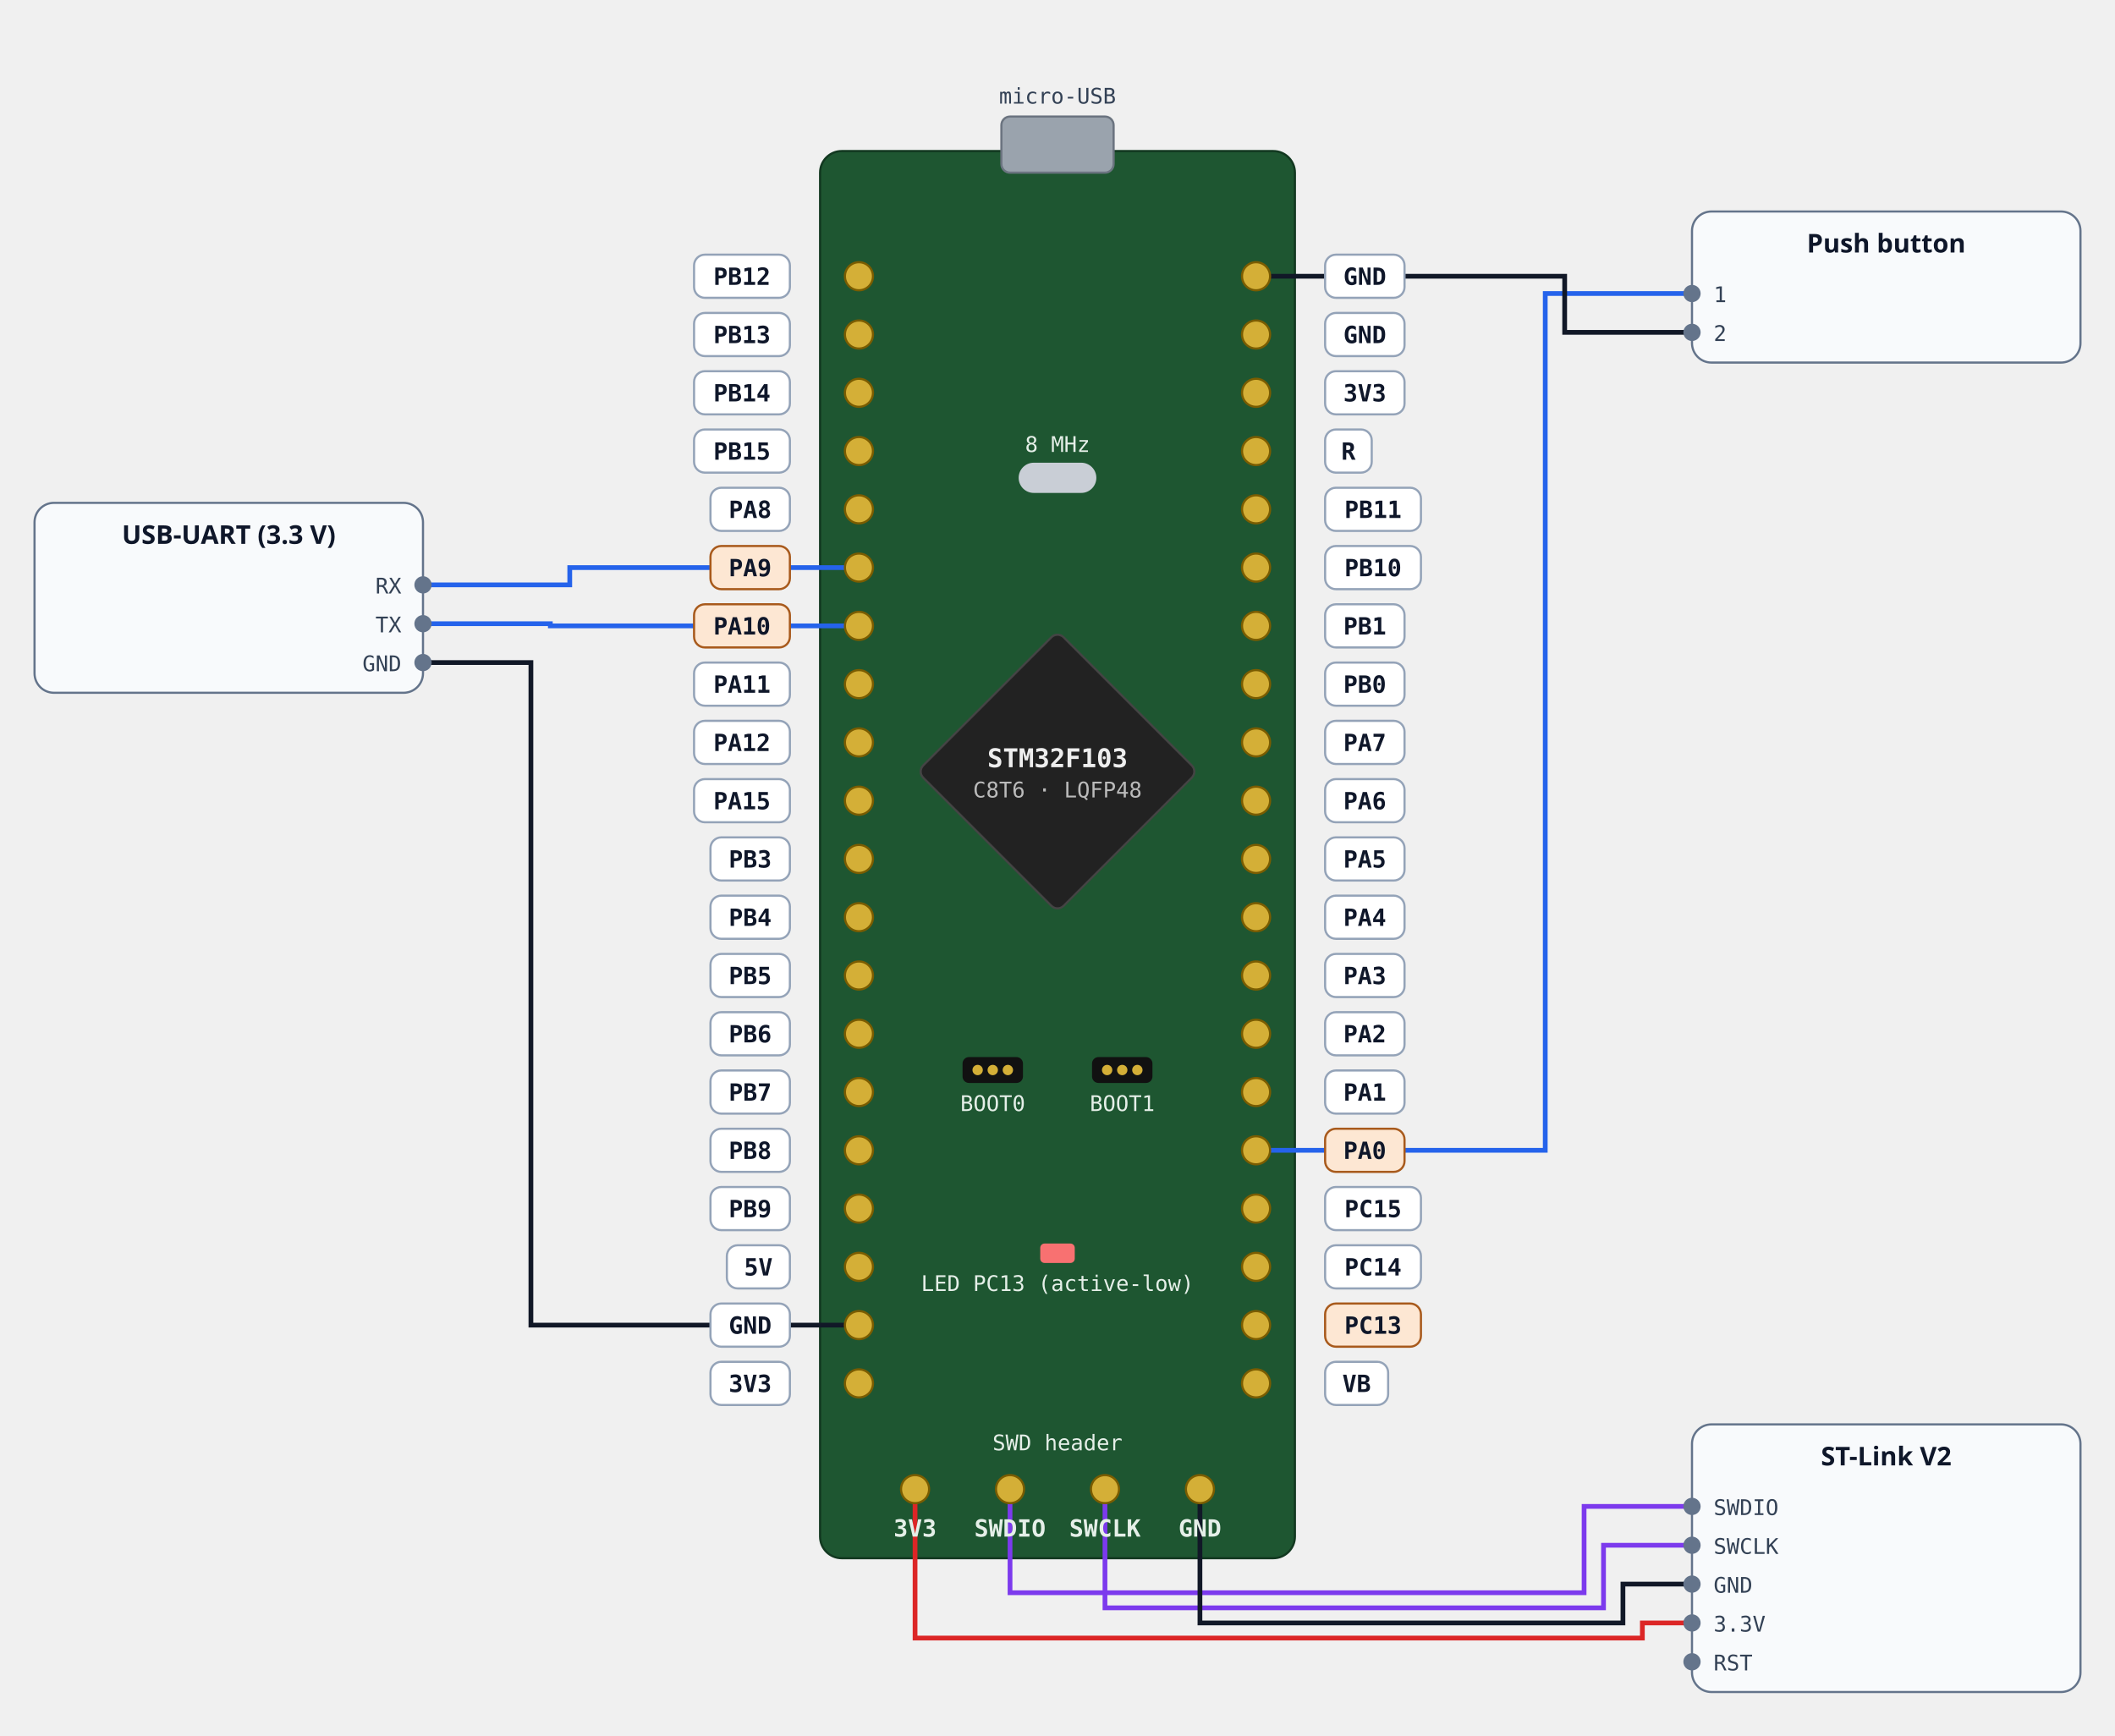
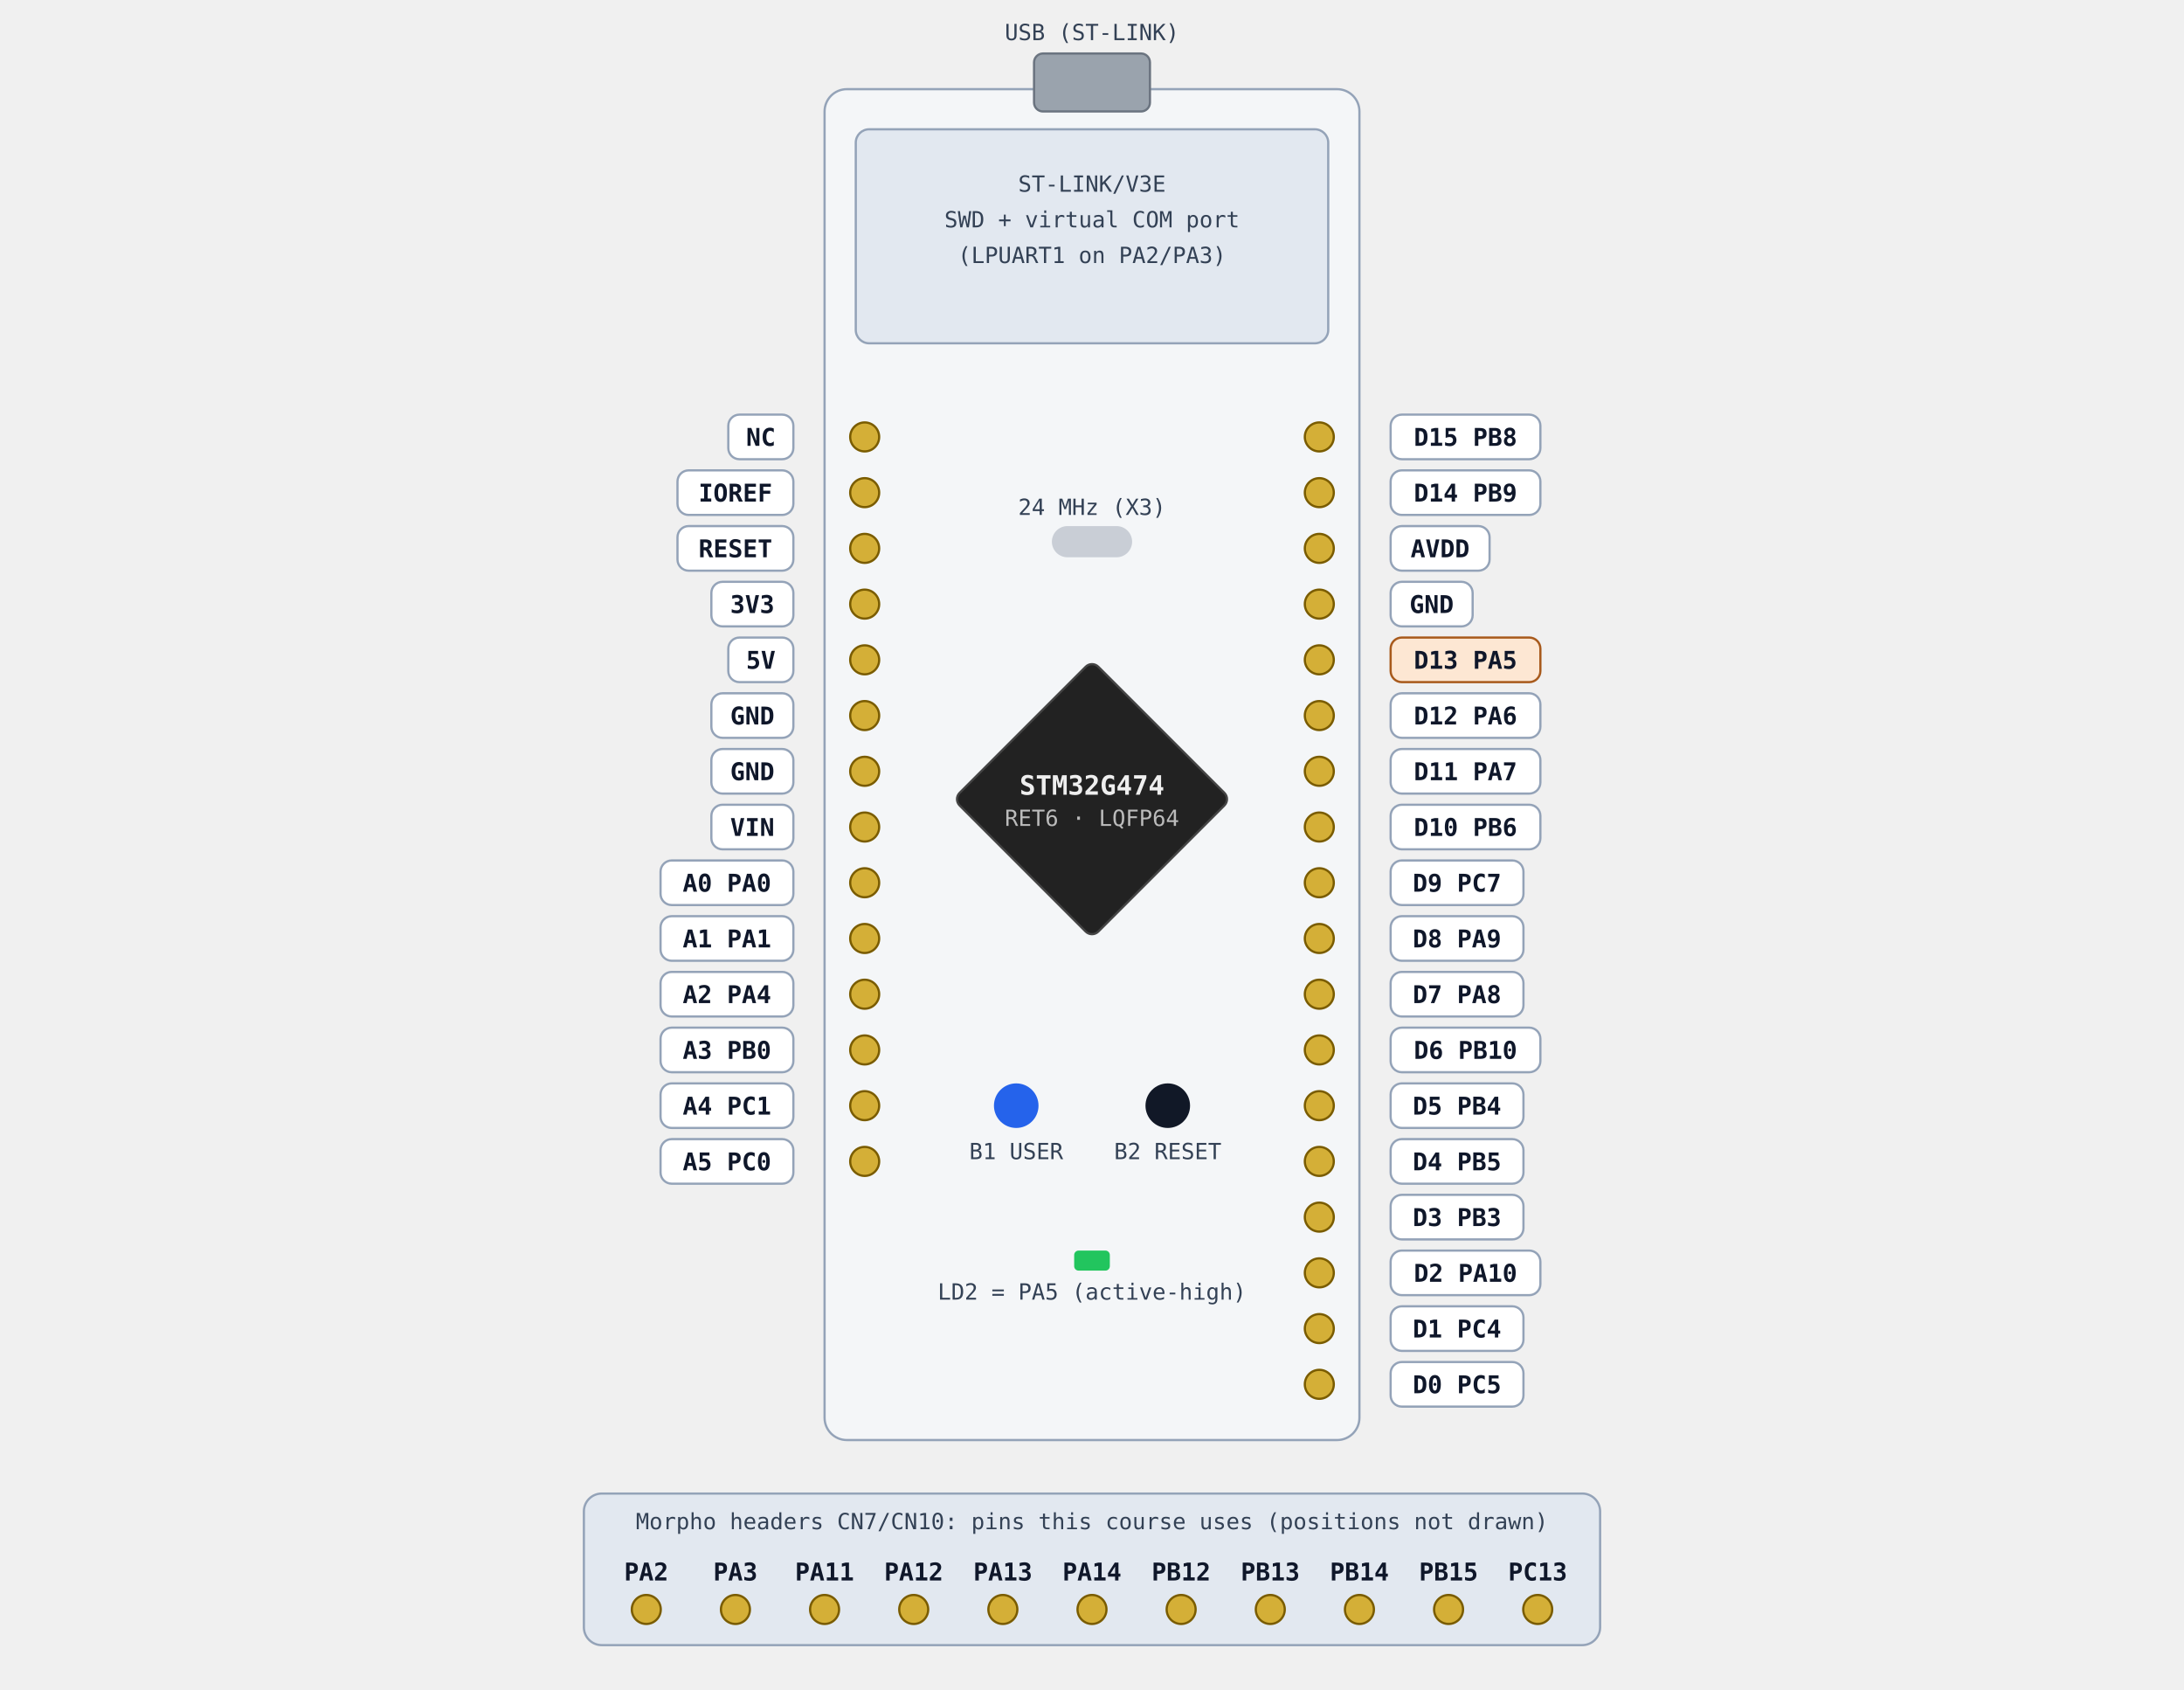
- <svg xmlns="http://www.w3.org/2000/svg" class="po-svg" viewBox="0 0 980 804" role="img" aria-label="Example 10: optional button on PA0 (EXTI0 → semaphore)">
-   <style>text{font-family:Inter,Segoe UI,Arial,sans-serif}.po-board{fill:#1e5631;stroke:#123820}.po-usb{fill:#9aa3ad;stroke:#6b7480}
+ <svg xmlns="http://www.w3.org/2000/svg" class="po-svg" viewBox="0 0 980 758" role="img" aria-label="Example 10: B1 (PC13) → EXTI → semaphore">
+   <style>text{font-family:Inter,Segoe UI,Arial,sans-serif}.po-board{fill:#f4f6f8;stroke:#94a3b8}.po-usb{fill:#9aa3ad;stroke:#6b7480}
+ .po-stlink,.po-morpho{fill:#e2e8f0;stroke:#94a3b8}.po-btn.b1{fill:#2563eb}.po-btn.b2{fill:#111827}
.po-chip{fill:#222;stroke:#444}.po-chip-lbl{fill:#eee;font:700 12px monospace}.po-chip-sub{fill:#bbb;font:10px monospace}
- .po-xtal{fill:#c9ced6}.po-jumper rect{fill:#111}.po-jumper circle{fill:#d4af37}.po-led rect{fill:#f87171}
- .po-part-lbl{fill:#e5efe8;font:10px monospace}.po-usb-lbl{fill:#334155;font:10px monospace}.po-name.po-swd{fill:#e5efe8}.po-dot{fill:#d4af37;stroke:#7a5c00}.po-tag{fill:#fff;stroke:#94a3b8}
+ .po-xtal{fill:#c9ced6}.po-led rect{fill:#22c55e}
+ .po-part-lbl{fill:#334155;font:10px monospace}.po-usb-lbl{fill:#334155;font:10px monospace}.po-name.po-swd{fill:#0f172a}.po-dot{fill:#d4af37;stroke:#7a5c00}.po-tag{fill:#fff;stroke:#94a3b8}
.po-name{fill:#0f172a;font:700 11px monospace}.po-fn{fill:#475569;font:10px monospace}.po-pin.hl .po-tag{fill:#fde7d3;stroke:#a85a1c}
.po-ext rect{fill:#f8fafc;stroke:#64748b}.po-ext-title{fill:#0f172a;font:700 12px sans-serif}.po-ext-pin{fill:#64748b}
.po-ext-lbl{fill:#334155;font:10px monospace}.po-wire{fill:none;stroke-width:2.2;stroke:#2563eb}.po-wire.k-power{stroke:#dc2626}
.po-wire.k-ground{stroke:#111827}.po-wire.k-swd{stroke:#7c3aed}</style>
-   <rect class="po-board" x="380" y="70" width="220" height="652" rx="10" />
-   <rect class="po-usb" x="464" y="54" width="52" height="26" rx="4" />
-   <text class="po-usb-lbl" x="490" y="48" text-anchor="middle">micro-USB</text>
-   <g transform="rotate(45 490 357.5)">
-     <rect class="po-chip" x="444" y="311.5" width="92" height="92" rx="4" />
-   </g>
-   <text class="po-chip-lbl" x="490" y="355.5" text-anchor="middle">STM32F103</text>
-   <text class="po-chip-sub" x="490" y="369.5" text-anchor="middle">C8T6 · LQFP48</text>
-   <rect class="po-xtal" x="472" y="214.4" width="36" height="14" rx="7" />
-   <text class="po-part-lbl" x="490" y="209.4" text-anchor="middle">8 MHz</text>
-   <g class="po-jumper">
-     <rect x="446" y="489.8" width="28" height="12" rx="3" />
-     <circle cx="453" cy="495.8" r="2.4" />
-     <circle cx="460" cy="495.8" r="2.4" />
-     <circle cx="467" cy="495.8" r="2.4" />
-   </g>
-   <text class="po-part-lbl" x="460" y="514.8" text-anchor="middle">BOOT0</text>
-   <g class="po-jumper">
-     <rect x="506" y="489.8" width="28" height="12" rx="3" />
-     <circle cx="513" cy="495.8" r="2.4" />
-     <circle cx="520" cy="495.8" r="2.4" />
-     <circle cx="527" cy="495.8" r="2.4" />
-   </g>
-   <text class="po-part-lbl" x="520" y="514.8" text-anchor="middle">BOOT1</text>
+   <rect class="po-board" x="370" y="40" width="240" height="606" rx="10" />
+   <rect class="po-usb" x="464" y="24" width="52" height="26" rx="4" />
+   <text class="po-usb-lbl" x="490" y="18" text-anchor="middle">USB (ST-LINK)</text>
+   <rect class="po-stlink" x="384" y="58" width="212" height="96" rx="6" />
+   <text class="po-part-lbl" x="490" y="86" text-anchor="middle">ST-LINK/V3E</text>
+   <text class="po-part-lbl" x="490" y="102" text-anchor="middle">SWD + virtual COM port</text>
+   <text class="po-part-lbl" x="490" y="118" text-anchor="middle">(LPUART1 on PA2/PA3)</text>
+   <g transform="rotate(45 490 358.5)">
+     <rect class="po-chip" x="446" y="314.5" width="88" height="88" rx="4" />
+   </g>
+   <text class="po-chip-lbl" x="490" y="356.5" text-anchor="middle">STM32G474</text>
+   <text class="po-chip-sub" x="490" y="370.5" text-anchor="middle">RET6 · LQFP64</text>
+   <rect class="po-xtal" x="472" y="236" width="36" height="14" rx="7" />
+   <text class="po-part-lbl" x="490" y="231" text-anchor="middle">24 MHz (X3)</text>
+   <circle class="po-btn b1" cx="456" cy="496" r="10" />
+   <text class="po-part-lbl" x="456" y="520" text-anchor="middle">B1 USER</text>
+   <circle class="po-btn b2" cx="524" cy="496" r="10" />
+   <text class="po-part-lbl" x="524" y="520" text-anchor="middle">B2 RESET</text>
  <g class="po-led">
-     <rect x="482" y="576.2" width="16" height="9" rx="2" />
-   </g>
-   <text class="po-part-lbl" x="490" y="598.2" text-anchor="middle">LED PC13 (active-low)</text>
-   <text class="po-part-lbl" x="490" y="672" text-anchor="middle">SWD header</text>
-   <path class="po-wire k-signal" d="M398,263 H264 V271 H196" />
-   <path class="po-wire k-signal" d="M398,290 H255 V289 H196" />
-   <path class="po-wire k-ground" d="M398,614 H246 V307 H196" />
-   <path class="po-wire k-signal" d="M582,533 H716 V136 H784" />
-   <path class="po-wire k-ground" d="M582,128 H725 V154 H784" />
-   <path class="po-wire k-swd" d="M468,690 V738 H734 V698 H784" />
-   <path class="po-wire k-swd" d="M512,690 V745 H743 V716 H784" />
-   <path class="po-wire k-ground" d="M556,690 V752 H752 V734 H784" />
-   <path class="po-wire k-power" d="M424,690 V759 H761 V752 H784" />
-   <g class="po-pin c-ft" data-pin="PB12" tabindex="0" role="button" aria-label="PB12" data-tip="PB12 — SPI2_NSS, I2C2_SMBA, USART3_CK, TIM1_BKIN">
-     <circle class="po-dot" cx="398" cy="128" r="6.5" />
-     <rect class="po-tag" x="321.6" y="118" width="44.4" height="20" rx="5" />
-     <text class="po-name" x="343.8" y="132" text-anchor="middle">PB12</text>
-   </g>
-   <g class="po-pin c-ft" data-pin="PB13" tabindex="0" role="button" aria-label="PB13" data-tip="PB13 — SPI2_SCK, USART3_CTS, TIM1_CH1N">
-     <circle class="po-dot" cx="398" cy="155" r="6.5" />
-     <rect class="po-tag" x="321.6" y="145" width="44.4" height="20" rx="5" />
-     <text class="po-name" x="343.8" y="159" text-anchor="middle">PB13</text>
-   </g>
-   <g class="po-pin c-ft" data-pin="PB14" tabindex="0" role="button" aria-label="PB14" data-tip="PB14 — SPI2_MISO, USART3_RTS, TIM1_CH2N">
-     <circle class="po-dot" cx="398" cy="182" r="6.5" />
-     <rect class="po-tag" x="321.6" y="172" width="44.4" height="20" rx="5" />
-     <text class="po-name" x="343.8" y="186" text-anchor="middle">PB14</text>
-   </g>
-   <g class="po-pin c-ft" data-pin="PB15" tabindex="0" role="button" aria-label="PB15" data-tip="PB15 — SPI2_MOSI, TIM1_CH3N">
-     <circle class="po-dot" cx="398" cy="209" r="6.5" />
-     <rect class="po-tag" x="321.6" y="199" width="44.4" height="20" rx="5" />
-     <text class="po-name" x="343.8" y="213" text-anchor="middle">PB15</text>
-   </g>
-   <g class="po-pin c-ft" data-pin="PA8" tabindex="0" role="button" aria-label="PA8" data-tip="PA8 — USART1_CK, TIM1_CH1, MCO">
-     <circle class="po-dot" cx="398" cy="236" r="6.5" />
-     <rect class="po-tag" x="329.2" y="226" width="36.8" height="20" rx="5" />
-     <text class="po-name" x="347.6" y="240" text-anchor="middle">PA8</text>
-   </g>
-   <g class="po-pin c-ft hl" data-pin="PA9" tabindex="0" role="button" aria-label="PA9" data-tip="PA9 — USART1_TX, TIM1_CH2">
-     <circle class="po-dot" cx="398" cy="263" r="6.5" />
-     <rect class="po-tag" x="329.2" y="253" width="36.8" height="20" rx="5" />
-     <text class="po-name" x="347.6" y="267" text-anchor="middle">PA9</text>
-   </g>
-   <g class="po-pin c-ft hl" data-pin="PA10" tabindex="0" role="button" aria-label="PA10" data-tip="PA10 — USART1_RX, TIM1_CH3">
-     <circle class="po-dot" cx="398" cy="290" r="6.5" />
-     <rect class="po-tag" x="321.6" y="280" width="44.4" height="20" rx="5" />
-     <text class="po-name" x="343.8" y="294" text-anchor="middle">PA10</text>
-   </g>
-   <g class="po-pin c-ft" data-pin="PA11" tabindex="0" role="button" aria-label="PA11" data-tip="PA11 — USART1_CTS, USBDM, CAN_RX, TIM1_CH4">
-     <circle class="po-dot" cx="398" cy="317" r="6.5" />
-     <rect class="po-tag" x="321.6" y="307" width="44.4" height="20" rx="5" />
-     <text class="po-name" x="343.8" y="321" text-anchor="middle">PA11</text>
-   </g>
-   <g class="po-pin c-ft" data-pin="PA12" tabindex="0" role="button" aria-label="PA12" data-tip="PA12 — USART1_RTS, USBDP, CAN_TX, TIM1_ETR">
-     <circle class="po-dot" cx="398" cy="344" r="6.5" />
-     <rect class="po-tag" x="321.6" y="334" width="44.4" height="20" rx="5" />
-     <text class="po-name" x="343.8" y="348" text-anchor="middle">PA12</text>
-   </g>
-   <g class="po-pin c-ft" data-pin="PA15" tabindex="0" role="button" aria-label="PA15" data-tip="PA15 — JTDI">
-     <circle class="po-dot" cx="398" cy="371" r="6.5" />
-     <rect class="po-tag" x="321.6" y="361" width="44.4" height="20" rx="5" />
-     <text class="po-name" x="343.8" y="375" text-anchor="middle">PA15</text>
-   </g>
-   <g class="po-pin c-ft" data-pin="PB3" tabindex="0" role="button" aria-label="PB3" data-tip="PB3 — JTDO, TRACESWO">
-     <circle class="po-dot" cx="398" cy="398" r="6.5" />
-     <rect class="po-tag" x="329.2" y="388" width="36.8" height="20" rx="5" />
-     <text class="po-name" x="347.6" y="402" text-anchor="middle">PB3</text>
-   </g>
-   <g class="po-pin c-ft" data-pin="PB4" tabindex="0" role="button" aria-label="PB4" data-tip="PB4 — NJTRST">
-     <circle class="po-dot" cx="398" cy="425" r="6.5" />
-     <rect class="po-tag" x="329.2" y="415" width="36.8" height="20" rx="5" />
-     <text class="po-name" x="347.6" y="429" text-anchor="middle">PB4</text>
-   </g>
-   <g class="po-pin c-nft" data-pin="PB5" tabindex="0" role="button" aria-label="PB5" data-tip="PB5 — I2C1_SMBA">
-     <circle class="po-dot" cx="398" cy="452" r="6.5" />
-     <rect class="po-tag" x="329.2" y="442" width="36.8" height="20" rx="5" />
-     <text class="po-name" x="347.6" y="456" text-anchor="middle">PB5</text>
-   </g>
-   <g class="po-pin c-ft" data-pin="PB6" tabindex="0" role="button" aria-label="PB6" data-tip="PB6 — I2C1_SCL, TIM4_CH1">
-     <circle class="po-dot" cx="398" cy="479" r="6.5" />
-     <rect class="po-tag" x="329.2" y="469" width="36.8" height="20" rx="5" />
-     <text class="po-name" x="347.6" y="483" text-anchor="middle">PB6</text>
-   </g>
-   <g class="po-pin c-ft" data-pin="PB7" tabindex="0" role="button" aria-label="PB7" data-tip="PB7 — I2C1_SDA, TIM4_CH2">
-     <circle class="po-dot" cx="398" cy="506" r="6.5" />
-     <rect class="po-tag" x="329.2" y="496" width="36.8" height="20" rx="5" />
-     <text class="po-name" x="347.6" y="510" text-anchor="middle">PB7</text>
-   </g>
-   <g class="po-pin c-ft" data-pin="PB8" tabindex="0" role="button" aria-label="PB8" data-tip="PB8 — TIM4_CH3">
-     <circle class="po-dot" cx="398" cy="533" r="6.5" />
-     <rect class="po-tag" x="329.2" y="523" width="36.8" height="20" rx="5" />
-     <text class="po-name" x="347.6" y="537" text-anchor="middle">PB8</text>
-   </g>
-   <g class="po-pin c-ft" data-pin="PB9" tabindex="0" role="button" aria-label="PB9" data-tip="PB9 — TIM4_CH4">
-     <circle class="po-dot" cx="398" cy="560" r="6.5" />
-     <rect class="po-tag" x="329.2" y="550" width="36.8" height="20" rx="5" />
-     <text class="po-name" x="347.6" y="564" text-anchor="middle">PB9</text>
-   </g>
-   <g class="po-pin c-power" data-pin="5V" tabindex="0" role="button" aria-label="5V" data-tip="5V — From USB (through a diode on most boards) or an external 5 V supply. Never connect two supplies at once.">
-     <circle class="po-dot" cx="398" cy="587" r="6.5" />
-     <rect class="po-tag" x="336.8" y="577" width="29.2" height="20" rx="5" />
-     <text class="po-name" x="351.4" y="591" text-anchor="middle">5V</text>
+     <rect x="482" y="561" width="16" height="9" rx="2" />
+   </g>
+   <text class="po-part-lbl" x="490" y="583" text-anchor="middle">LD2 = PA5 (active-high)</text>
+   <rect class="po-morpho" x="262" y="670" width="456" height="68" rx="8" />
+   <text class="po-part-lbl" x="490" y="686" text-anchor="middle">Morpho headers CN7/CN10: pins this course uses (positions not drawn)</text>
+   <g class="po-pin c-control" data-pin="NC" tabindex="0" role="button" aria-label="NC" data-tip="NC — Not connected.">
+     <circle class="po-dot" cx="388" cy="196" r="6.5" />
+     <rect class="po-tag" x="326.8" y="186" width="29.2" height="20" rx="5" />
+     <text class="po-name" x="341.4" y="200" text-anchor="middle">NC</text>
+   </g>
+   <g class="po-pin c-power" data-pin="IOREF" tabindex="0" role="button" aria-label="IOREF" data-tip="IOREF — I/O reference voltage for shields: 3.3 V on this board.">
+     <circle class="po-dot" cx="388" cy="221" r="6.5" />
+     <rect class="po-tag" x="304" y="211" width="52" height="20" rx="5" />
+     <text class="po-name" x="330" y="225" text-anchor="middle">IOREF</text>
+   </g>
+   <g class="po-pin c-control" data-pin="RESET" tabindex="0" role="button" aria-label="RESET" data-tip="RESET — NRST: pull low to reset the STM32. The black B2 button does the same.">
+     <circle class="po-dot" cx="388" cy="246" r="6.5" />
+     <rect class="po-tag" x="304" y="236" width="52" height="20" rx="5" />
+     <text class="po-name" x="330" y="250" text-anchor="middle">RESET</text>
+   </g>
+   <g class="po-pin c-power" data-pin="3V3" tabindex="0" role="button" aria-label="3V3" data-tip="3V3 — 3.3 V from the board's regulator. Power 3.3 V modules from here.">
+     <circle class="po-dot" cx="388" cy="271" r="6.5" />
+     <rect class="po-tag" x="319.2" y="261" width="36.8" height="20" rx="5" />
+     <text class="po-name" x="337.6" y="275" text-anchor="middle">3V3</text>
+   </g>
+   <g class="po-pin c-power" data-pin="5V" tabindex="0" role="button" aria-label="5V" data-tip="5V — 5 V rail. Where it comes from (ST-LINK USB or an external supply) depends on the power jumper; see UM2505.">
+     <circle class="po-dot" cx="388" cy="296" r="6.5" />
+     <rect class="po-tag" x="326.8" y="286" width="29.2" height="20" rx="5" />
+     <text class="po-name" x="341.4" y="300" text-anchor="middle">5V</text>
  </g>
  <g class="po-pin c-ground" data-pin="GND" tabindex="0" role="button" aria-label="GND" data-tip="GND — ">
-     <circle class="po-dot" cx="398" cy="614" r="6.5" />
-     <rect class="po-tag" x="329.2" y="604" width="36.8" height="20" rx="5" />
-     <text class="po-name" x="347.6" y="618" text-anchor="middle">GND</text>
-   </g>
-   <g class="po-pin c-power" data-pin="3V3" tabindex="0" role="button" aria-label="3V3" data-tip="3V3 — Regulator output. The ST-Link 3.3 V pin can power the board for flashing.">
-     <circle class="po-dot" cx="398" cy="641" r="6.5" />
-     <rect class="po-tag" x="329.2" y="631" width="36.8" height="20" rx="5" />
-     <text class="po-name" x="347.6" y="645" text-anchor="middle">3V3</text>
+     <circle class="po-dot" cx="388" cy="321" r="6.5" />
+     <rect class="po-tag" x="319.2" y="311" width="36.8" height="20" rx="5" />
+     <text class="po-name" x="337.6" y="325" text-anchor="middle">GND</text>
  </g>
  <g class="po-pin c-ground" data-pin="GND" tabindex="0" role="button" aria-label="GND" data-tip="GND — ">
-     <circle class="po-dot" cx="582" cy="128" r="6.5" />
-     <rect class="po-tag" x="614" y="118" width="36.8" height="20" rx="5" />
-     <text class="po-name" x="632.4" y="132" text-anchor="middle">GND</text>
+     <circle class="po-dot" cx="388" cy="346" r="6.5" />
+     <rect class="po-tag" x="319.2" y="336" width="36.8" height="20" rx="5" />
+     <text class="po-name" x="337.6" y="350" text-anchor="middle">GND</text>
+   </g>
+   <g class="po-pin c-power" data-pin="VIN" tabindex="0" role="button" aria-label="VIN" data-tip="VIN — External supply input. Check UM2505 for the allowed range before you use it.">
+     <circle class="po-dot" cx="388" cy="371" r="6.5" />
+     <rect class="po-tag" x="319.2" y="361" width="36.8" height="20" rx="5" />
+     <text class="po-name" x="337.6" y="375" text-anchor="middle">VIN</text>
+   </g>
+   <g class="po-pin c-adc" data-pin="PA0" tabindex="0" role="button" aria-label="A0 PA0" data-tip="PA0 — TIM2_CH1, TIM5_CH1, USART2_CTS, USART2_NSS, COMP1_OUT, TIM8_BKIN">
+     <circle class="po-dot" cx="388" cy="396" r="6.5" />
+     <rect class="po-tag" x="296.4" y="386" width="59.6" height="20" rx="5" />
+     <text class="po-name" x="326.2" y="400" text-anchor="middle">A0 PA0</text>
+   </g>
+   <g class="po-pin c-adc" data-pin="PA1" tabindex="0" role="button" aria-label="A1 PA1" data-tip="PA1 — RTC_REFIN, TIM2_CH2, TIM5_CH2, USART2_DE, USART2_RTS, TIM15_CH1N">
+     <circle class="po-dot" cx="388" cy="421" r="6.5" />
+     <rect class="po-tag" x="296.4" y="411" width="59.6" height="20" rx="5" />
+     <text class="po-name" x="326.2" y="425" text-anchor="middle">A1 PA1</text>
+   </g>
+   <g class="po-pin c-adc" data-pin="PA4" tabindex="0" role="button" aria-label="A2 PA4" data-tip="PA4 — TIM3_CH2, SPI1_NSS, I2S3_WS, SPI3_NSS, USART2_CK, SAI1_FS_B">
+     <circle class="po-dot" cx="388" cy="446" r="6.5" />
+     <rect class="po-tag" x="296.4" y="436" width="59.6" height="20" rx="5" />
+     <text class="po-name" x="326.2" y="450" text-anchor="middle">A2 PA4</text>
+   </g>
+   <g class="po-pin c-adc" data-pin="PB0" tabindex="0" role="button" aria-label="A3 PB0" data-tip="PB0 — TIM3_CH3, TIM8_CH2N, TIM1_CH2N, QUADSPI1_BK1_IO1, HRTIM1_FLT5, UCPD1_FRSTX1">
+     <circle class="po-dot" cx="388" cy="471" r="6.5" />
+     <rect class="po-tag" x="296.4" y="461" width="59.6" height="20" rx="5" />
+     <text class="po-name" x="326.2" y="475" text-anchor="middle">A3 PB0</text>
+   </g>
+   <g class="po-pin c-adc" data-pin="PC1" tabindex="0" role="button" aria-label="A4 PC1" data-tip="PC1 — LPTIM1_OUT, TIM1_CH2, LPUART1_TX, QUADSPI1_BK2_IO0, SAI1_SD_A, EVENTOUT">
+     <circle class="po-dot" cx="388" cy="496" r="6.5" />
+     <rect class="po-tag" x="296.4" y="486" width="59.6" height="20" rx="5" />
+     <text class="po-name" x="326.2" y="500" text-anchor="middle">A4 PC1</text>
+   </g>
+   <g class="po-pin c-adc" data-pin="PC0" tabindex="0" role="button" aria-label="A5 PC0" data-tip="PC0 — LPTIM1_IN1, TIM1_CH1, LPUART1_RX, EVENTOUT">
+     <circle class="po-dot" cx="388" cy="521" r="6.5" />
+     <rect class="po-tag" x="296.4" y="511" width="59.6" height="20" rx="5" />
+     <text class="po-name" x="326.2" y="525" text-anchor="middle">A5 PC0</text>
+   </g>
+   <g class="po-pin c-dig warn" data-pin="PB8" tabindex="0" role="button" aria-label="D15 PB8" data-tip="PB8 — TIM16_CH1, TIM4_CH3, SAI1_CK1, I2C1_SCL, USART3_RX, COMP1_OUT">
+     <circle class="po-dot" cx="592" cy="196" r="6.5" />
+     <rect class="po-tag" x="624" y="186" width="67.2" height="20" rx="5" />
+     <text class="po-name" x="657.6" y="200" text-anchor="middle">D15 PB8</text>
+   </g>
+   <g class="po-pin c-dig" data-pin="PB9" tabindex="0" role="button" aria-label="D14 PB9" data-tip="PB9 — TIM17_CH1, TIM4_CH4, SAI1_D2, I2C1_SDA, IR_OUT, USART3_TX">
+     <circle class="po-dot" cx="592" cy="221" r="6.5" />
+     <rect class="po-tag" x="624" y="211" width="67.2" height="20" rx="5" />
+     <text class="po-name" x="657.6" y="225" text-anchor="middle">D14 PB9</text>
+   </g>
+   <g class="po-pin c-power" data-pin="AVDD" tabindex="0" role="button" aria-label="AVDD" data-tip="AVDD — Analog supply reference (the AREF position of an Arduino header).">
+     <circle class="po-dot" cx="592" cy="246" r="6.5" />
+     <rect class="po-tag" x="624" y="236" width="44.4" height="20" rx="5" />
+     <text class="po-name" x="646.2" y="250" text-anchor="middle">AVDD</text>
  </g>
  <g class="po-pin c-ground" data-pin="GND" tabindex="0" role="button" aria-label="GND" data-tip="GND — ">
-     <circle class="po-dot" cx="582" cy="155" r="6.5" />
-     <rect class="po-tag" x="614" y="145" width="36.8" height="20" rx="5" />
-     <text class="po-name" x="632.4" y="159" text-anchor="middle">GND</text>
-   </g>
-   <g class="po-pin c-power" data-pin="3V3" tabindex="0" role="button" aria-label="3V3" data-tip="3V3 — Regulator output. The ST-Link 3.3 V pin can power the board for flashing.">
-     <circle class="po-dot" cx="582" cy="182" r="6.5" />
-     <rect class="po-tag" x="614" y="172" width="36.8" height="20" rx="5" />
-     <text class="po-name" x="632.4" y="186" text-anchor="middle">3V3</text>
-   </g>
-   <g class="po-pin c-control" data-pin="R" tabindex="0" role="button" aria-label="R" data-tip="R — NRST: pull low to reset. Connect it to the ST-Link RST pin for connect-under-reset.">
-     <circle class="po-dot" cx="582" cy="209" r="6.5" />
-     <rect class="po-tag" x="614" y="199" width="21.6" height="20" rx="5" />
-     <text class="po-name" x="624.8" y="213" text-anchor="middle">R</text>
-   </g>
-   <g class="po-pin c-ft" data-pin="PB11" tabindex="0" role="button" aria-label="PB11" data-tip="PB11 — I2C2_SDA, USART3_RX">
-     <circle class="po-dot" cx="582" cy="236" r="6.5" />
-     <rect class="po-tag" x="614" y="226" width="44.4" height="20" rx="5" />
-     <text class="po-name" x="636.2" y="240" text-anchor="middle">PB11</text>
-   </g>
-   <g class="po-pin c-ft" data-pin="PB10" tabindex="0" role="button" aria-label="PB10" data-tip="PB10 — I2C2_SCL, USART3_TX">
-     <circle class="po-dot" cx="582" cy="263" r="6.5" />
-     <rect class="po-tag" x="614" y="253" width="44.4" height="20" rx="5" />
-     <text class="po-name" x="636.2" y="267" text-anchor="middle">PB10</text>
-   </g>
-   <g class="po-pin c-nft" data-pin="PB1" tabindex="0" role="button" aria-label="PB1" data-tip="PB1 — ADC12_IN9, TIM3_CH4">
-     <circle class="po-dot" cx="582" cy="290" r="6.5" />
-     <rect class="po-tag" x="614" y="280" width="36.8" height="20" rx="5" />
-     <text class="po-name" x="632.4" y="294" text-anchor="middle">PB1</text>
-   </g>
-   <g class="po-pin c-nft" data-pin="PB0" tabindex="0" role="button" aria-label="PB0" data-tip="PB0 — ADC12_IN8, TIM3_CH3">
-     <circle class="po-dot" cx="582" cy="317" r="6.5" />
-     <rect class="po-tag" x="614" y="307" width="36.8" height="20" rx="5" />
-     <text class="po-name" x="632.4" y="321" text-anchor="middle">PB0</text>
-   </g>
-   <g class="po-pin c-nft" data-pin="PA7" tabindex="0" role="button" aria-label="PA7" data-tip="PA7 — SPI1_MOSI, ADC12_IN7, TIM3_CH2">
-     <circle class="po-dot" cx="582" cy="344" r="6.5" />
-     <rect class="po-tag" x="614" y="334" width="36.8" height="20" rx="5" />
-     <text class="po-name" x="632.4" y="348" text-anchor="middle">PA7</text>
-   </g>
-   <g class="po-pin c-nft" data-pin="PA6" tabindex="0" role="button" aria-label="PA6" data-tip="PA6 — SPI1_MISO, ADC12_IN6, TIM3_CH1">
-     <circle class="po-dot" cx="582" cy="371" r="6.5" />
-     <rect class="po-tag" x="614" y="361" width="36.8" height="20" rx="5" />
-     <text class="po-name" x="632.4" y="375" text-anchor="middle">PA6</text>
-   </g>
-   <g class="po-pin c-nft" data-pin="PA5" tabindex="0" role="button" aria-label="PA5" data-tip="PA5 — SPI1_SCK, ADC12_IN5">
-     <circle class="po-dot" cx="582" cy="398" r="6.5" />
-     <rect class="po-tag" x="614" y="388" width="36.8" height="20" rx="5" />
-     <text class="po-name" x="632.4" y="402" text-anchor="middle">PA5</text>
-   </g>
-   <g class="po-pin c-nft" data-pin="PA4" tabindex="0" role="button" aria-label="PA4" data-tip="PA4 — SPI1_NSS, USART2_CK, ADC12_IN4">
-     <circle class="po-dot" cx="582" cy="425" r="6.5" />
-     <rect class="po-tag" x="614" y="415" width="36.8" height="20" rx="5" />
-     <text class="po-name" x="632.4" y="429" text-anchor="middle">PA4</text>
-   </g>
-   <g class="po-pin c-nft" data-pin="PA3" tabindex="0" role="button" aria-label="PA3" data-tip="PA3 — USART2_RX, ADC12_IN3, TIM2_CH4">
-     <circle class="po-dot" cx="582" cy="452" r="6.5" />
-     <rect class="po-tag" x="614" y="442" width="36.8" height="20" rx="5" />
-     <text class="po-name" x="632.4" y="456" text-anchor="middle">PA3</text>
-   </g>
-   <g class="po-pin c-nft" data-pin="PA2" tabindex="0" role="button" aria-label="PA2" data-tip="PA2 — USART2_TX, ADC12_IN2, TIM2_CH3">
-     <circle class="po-dot" cx="582" cy="479" r="6.5" />
-     <rect class="po-tag" x="614" y="469" width="36.8" height="20" rx="5" />
-     <text class="po-name" x="632.4" y="483" text-anchor="middle">PA2</text>
-   </g>
-   <g class="po-pin c-nft" data-pin="PA1" tabindex="0" role="button" aria-label="PA1" data-tip="PA1 — USART2_RTS, ADC12_IN1, TIM2_CH2">
-     <circle class="po-dot" cx="582" cy="506" r="6.5" />
-     <rect class="po-tag" x="614" y="496" width="36.8" height="20" rx="5" />
-     <text class="po-name" x="632.4" y="510" text-anchor="middle">PA1</text>
-   </g>
-   <g class="po-pin c-nft hl" data-pin="PA0" tabindex="0" role="button" aria-label="PA0" data-tip="PA0 — WKUP, USART2_CTS, ADC12_IN0, TIM2_CH1_ETR">
-     <circle class="po-dot" cx="582" cy="533" r="6.5" />
-     <rect class="po-tag" x="614" y="523" width="36.8" height="20" rx="5" />
-     <text class="po-name" x="632.4" y="537" text-anchor="middle">PA0</text>
-   </g>
-   <g class="po-pin c-nft warn" data-pin="PC15" tabindex="0" role="button" aria-label="PC15" data-tip="PC15 — OSC32_OUT">
-     <circle class="po-dot" cx="582" cy="560" r="6.5" />
-     <rect class="po-tag" x="614" y="550" width="44.4" height="20" rx="5" />
-     <text class="po-name" x="636.2" y="564" text-anchor="middle">PC15</text>
-   </g>
-   <g class="po-pin c-nft warn" data-pin="PC14" tabindex="0" role="button" aria-label="PC14" data-tip="PC14 — OSC32_IN">
-     <circle class="po-dot" cx="582" cy="587" r="6.5" />
-     <rect class="po-tag" x="614" y="577" width="44.4" height="20" rx="5" />
-     <text class="po-name" x="636.2" y="591" text-anchor="middle">PC14</text>
-   </g>
-   <g class="po-pin c-nft hl warn" data-pin="PC13" tabindex="0" role="button" aria-label="PC13" data-tip="PC13 — TAMPER-RTC">
-     <circle class="po-dot" cx="582" cy="614" r="6.5" />
-     <rect class="po-tag" x="614" y="604" width="44.4" height="20" rx="5" />
-     <text class="po-name" x="636.2" y="618" text-anchor="middle">PC13</text>
-   </g>
-   <g class="po-pin c-power" data-pin="VB" tabindex="0" role="button" aria-label="VB" data-tip="VB — VBAT: backup domain supply (RTC, backup registers). Tie to 3.3 V if unused.">
-     <circle class="po-dot" cx="582" cy="641" r="6.5" />
-     <rect class="po-tag" x="614" y="631" width="29.2" height="20" rx="5" />
-     <text class="po-name" x="628.6" y="645" text-anchor="middle">VB</text>
-   </g>
-   <g class="po-pin c-power" data-pin="3V3" tabindex="0" role="button" aria-label="3V3" data-tip="3V3 — Regulator output. The ST-Link 3.3 V pin can power the board for flashing.">
-     <circle class="po-dot" cx="424" cy="690" r="6.5" />
-     <text class="po-name po-swd" x="424" y="712" text-anchor="middle">3V3</text>
-   </g>
-   <g class="po-pin c-ft warn" data-pin="PA13" tabindex="0" role="button" aria-label="PA13" data-tip="PA13 — SWDIO">
-     <circle class="po-dot" cx="468" cy="690" r="6.5" />
-     <text class="po-name po-swd" x="468" y="712" text-anchor="middle">SWDIO</text>
-   </g>
-   <g class="po-pin c-ft warn" data-pin="PA14" tabindex="0" role="button" aria-label="PA14" data-tip="PA14 — SWCLK">
-     <circle class="po-dot" cx="512" cy="690" r="6.5" />
-     <text class="po-name po-swd" x="512" y="712" text-anchor="middle">SWCLK</text>
-   </g>
-   <g class="po-pin c-ground" data-pin="GND" tabindex="0" role="button" aria-label="GND" data-tip="GND — ">
-     <circle class="po-dot" cx="556" cy="690" r="6.5" />
-     <text class="po-name po-swd" x="556" y="712" text-anchor="middle">GND</text>
-   </g>
-   <g class="po-ext">
-     <rect x="16" y="233" width="180" height="88" rx="9" />
-     <text class="po-ext-title" x="106" y="252" text-anchor="middle">USB-UART (3.3 V)</text>
-     <circle class="po-ext-pin" cx="196" cy="271" r="4" />
-     <text class="po-ext-lbl" x="186" y="275" text-anchor="end">RX</text>
-     <circle class="po-ext-pin" cx="196" cy="289" r="4" />
-     <text class="po-ext-lbl" x="186" y="293" text-anchor="end">TX</text>
-     <circle class="po-ext-pin" cx="196" cy="307" r="4" />
-     <text class="po-ext-lbl" x="186" y="311" text-anchor="end">GND</text>
-   </g>
-   <g class="po-ext">
-     <rect x="784" y="98" width="180" height="70" rx="9" />
-     <text class="po-ext-title" x="874" y="117" text-anchor="middle">Push button</text>
-     <circle class="po-ext-pin" cx="784" cy="136" r="4" />
-     <text class="po-ext-lbl" x="794" y="140" text-anchor="start">1</text>
-     <circle class="po-ext-pin" cx="784" cy="154" r="4" />
-     <text class="po-ext-lbl" x="794" y="158" text-anchor="start">2</text>
-   </g>
-   <g class="po-ext">
-     <rect x="784" y="660" width="180" height="124" rx="9" />
-     <text class="po-ext-title" x="874" y="679" text-anchor="middle">ST-Link V2</text>
-     <circle class="po-ext-pin" cx="784" cy="698" r="4" />
-     <text class="po-ext-lbl" x="794" y="702" text-anchor="start">SWDIO</text>
-     <circle class="po-ext-pin" cx="784" cy="716" r="4" />
-     <text class="po-ext-lbl" x="794" y="720" text-anchor="start">SWCLK</text>
-     <circle class="po-ext-pin" cx="784" cy="734" r="4" />
-     <text class="po-ext-lbl" x="794" y="738" text-anchor="start">GND</text>
-     <circle class="po-ext-pin" cx="784" cy="752" r="4" />
-     <text class="po-ext-lbl" x="794" y="756" text-anchor="start">3.3V</text>
-     <circle class="po-ext-pin" cx="784" cy="770" r="4" />
-     <text class="po-ext-lbl" x="794" y="774" text-anchor="start">RST</text>
+     <circle class="po-dot" cx="592" cy="271" r="6.5" />
+     <rect class="po-tag" x="624" y="261" width="36.8" height="20" rx="5" />
+     <text class="po-name" x="642.4" y="275" text-anchor="middle">GND</text>
+   </g>
+   <g class="po-pin c-adc hl" data-pin="PA5" tabindex="0" role="button" aria-label="D13 PA5" data-tip="PA5 — TIM2_CH1, TIM2_ETR, SPI1_SCK, UCPD1_FRSTX1, UCPD1_FRSTX2, EVENTOUT">
+     <circle class="po-dot" cx="592" cy="296" r="6.5" />
+     <rect class="po-tag" x="624" y="286" width="67.2" height="20" rx="5" />
+     <text class="po-name" x="657.6" y="300" text-anchor="middle">D13 PA5</text>
+   </g>
+   <g class="po-pin c-adc" data-pin="PA6" tabindex="0" role="button" aria-label="D12 PA6" data-tip="PA6 — TIM16_CH1, TIM3_CH1, TIM8_BKIN, SPI1_MISO, TIM1_BKIN, COMP1_OUT">
+     <circle class="po-dot" cx="592" cy="321" r="6.5" />
+     <rect class="po-tag" x="624" y="311" width="67.2" height="20" rx="5" />
+     <text class="po-name" x="657.6" y="325" text-anchor="middle">D12 PA6</text>
+   </g>
+   <g class="po-pin c-adc" data-pin="PA7" tabindex="0" role="button" aria-label="D11 PA7" data-tip="PA7 — TIM17_CH1, TIM3_CH2, TIM8_CH1N, SPI1_MOSI, TIM1_CH1N, COMP2_OUT">
+     <circle class="po-dot" cx="592" cy="346" r="6.5" />
+     <rect class="po-tag" x="624" y="336" width="67.2" height="20" rx="5" />
+     <text class="po-name" x="657.6" y="350" text-anchor="middle">D11 PA7</text>
+   </g>
+   <g class="po-pin c-dig" data-pin="PB6" tabindex="0" role="button" aria-label="D10 PB6" data-tip="PB6 — TIM16_CH1N, TIM4_CH1, TIM8_CH1, TIM8_ETR, USART1_TX, COMP4_OUT">
+     <circle class="po-dot" cx="592" cy="371" r="6.5" />
+     <rect class="po-tag" x="624" y="361" width="67.2" height="20" rx="5" />
+     <text class="po-name" x="657.6" y="375" text-anchor="middle">D10 PB6</text>
+   </g>
+   <g class="po-pin c-dig" data-pin="PC7" tabindex="0" role="button" aria-label="D9 PC7" data-tip="PC7 — TIM3_CH2, HRTIM1_FLT5, TIM8_CH2, I2S3_MCK, COMP5_OUT, I2C4_SDA">
+     <circle class="po-dot" cx="592" cy="396" r="6.5" />
+     <rect class="po-tag" x="624" y="386" width="59.6" height="20" rx="5" />
+     <text class="po-name" x="653.8" y="400" text-anchor="middle">D9 PC7</text>
+   </g>
+   <g class="po-pin c-adc" data-pin="PA9" tabindex="0" role="button" aria-label="D8 PA9" data-tip="PA9 — I2C3_SMBA, I2C2_SCL, I2S3_MCK, TIM1_CH2, USART1_TX, COMP5_OUT">
+     <circle class="po-dot" cx="592" cy="421" r="6.5" />
+     <rect class="po-tag" x="624" y="411" width="59.6" height="20" rx="5" />
+     <text class="po-name" x="653.8" y="425" text-anchor="middle">D8 PA9</text>
+   </g>
+   <g class="po-pin c-adc" data-pin="PA8" tabindex="0" role="button" aria-label="D7 PA8" data-tip="PA8 — RCC_MCO, I2C3_SCL, I2C2_SDA, I2S2_MCK, TIM1_CH1, USART1_CK">
+     <circle class="po-dot" cx="592" cy="446" r="6.5" />
+     <rect class="po-tag" x="624" y="436" width="59.6" height="20" rx="5" />
+     <text class="po-name" x="653.8" y="450" text-anchor="middle">D7 PA8</text>
+   </g>
+   <g class="po-pin c-dig" data-pin="PB10" tabindex="0" role="button" aria-label="D6 PB10" data-tip="PB10 — TIM2_CH3, USART3_TX, LPUART1_RX, QUADSPI1_CLK, TIM1_BKIN, HRTIM1_FLT3">
+     <circle class="po-dot" cx="592" cy="471" r="6.5" />
+     <rect class="po-tag" x="624" y="461" width="67.2" height="20" rx="5" />
+     <text class="po-name" x="657.6" y="475" text-anchor="middle">D6 PB10</text>
+   </g>
+   <g class="po-pin c-dig" data-pin="PB4" tabindex="0" role="button" aria-label="D5 PB4" data-tip="PB4 — SYS_JTRST, TIM16_CH1, TIM3_CH1, TIM8_CH2N, SPI1_MISO, SPI3_MISO">
+     <circle class="po-dot" cx="592" cy="496" r="6.5" />
+     <rect class="po-tag" x="624" y="486" width="59.6" height="20" rx="5" />
+     <text class="po-name" x="653.8" y="500" text-anchor="middle">D5 PB4</text>
+   </g>
+   <g class="po-pin c-dig" data-pin="PB5" tabindex="0" role="button" aria-label="D4 PB5" data-tip="PB5 — TIM16_BKIN, TIM3_CH2, TIM8_CH3N, I2C1_SMBA, SPI1_MOSI, I2S3_SD">
+     <circle class="po-dot" cx="592" cy="521" r="6.5" />
+     <rect class="po-tag" x="624" y="511" width="59.6" height="20" rx="5" />
+     <text class="po-name" x="653.8" y="525" text-anchor="middle">D4 PB5</text>
+   </g>
+   <g class="po-pin c-adc" data-pin="PB3" tabindex="0" role="button" aria-label="D3 PB3" data-tip="PB3 — SYS_JTDO-SWO, TIM2_CH2, TIM4_ETR, CRS_SYNC, TIM8_CH1N, SPI1_SCK">
+     <circle class="po-dot" cx="592" cy="546" r="6.5" />
+     <rect class="po-tag" x="624" y="536" width="59.6" height="20" rx="5" />
+     <text class="po-name" x="653.8" y="550" text-anchor="middle">D3 PB3</text>
+   </g>
+   <g class="po-pin c-dig" data-pin="PA10" tabindex="0" role="button" aria-label="D2 PA10" data-tip="PA10 — TIM17_BKIN, CRS_SYNC, I2C2_SMBA, SPI2_MISO, TIM1_CH3, USART1_RX">
+     <circle class="po-dot" cx="592" cy="571" r="6.5" />
+     <rect class="po-tag" x="624" y="561" width="67.2" height="20" rx="5" />
+     <text class="po-name" x="657.6" y="575" text-anchor="middle">D2 PA10</text>
+   </g>
+   <g class="po-pin c-adc" data-pin="PC4" tabindex="0" role="button" aria-label="D1 PC4" data-tip="PC4 — TIM1_ETR, I2C2_SCL, USART1_TX, QUADSPI1_BK2_IO3, EVENTOUT">
+     <circle class="po-dot" cx="592" cy="596" r="6.5" />
+     <rect class="po-tag" x="624" y="586" width="59.6" height="20" rx="5" />
+     <text class="po-name" x="653.8" y="600" text-anchor="middle">D1 PC4</text>
+   </g>
+   <g class="po-pin c-adc" data-pin="PC5" tabindex="0" role="button" aria-label="D0 PC5" data-tip="PC5 — TIM15_BKIN, SAI1_D3, TIM1_CH4N, USART1_RX, HRTIM1_EEV10, EVENTOUT">
+     <circle class="po-dot" cx="592" cy="621" r="6.5" />
+     <rect class="po-tag" x="624" y="611" width="59.6" height="20" rx="5" />
+     <text class="po-name" x="653.8" y="625" text-anchor="middle">D0 PC5</text>
+   </g>
+   <g class="po-pin c-adc" data-pin="PA2" tabindex="0" role="button" aria-label="PA2" data-tip="PA2 — TIM2_CH3, TIM5_CH3, USART2_TX, COMP2_OUT, TIM15_CH1, QUADSPI1_BK1_NCS">
+     <circle class="po-dot" cx="290" cy="722" r="6.5" />
+     <text class="po-name po-swd" x="290" y="709" text-anchor="middle">PA2</text>
+   </g>
+   <g class="po-pin c-adc" data-pin="PA3" tabindex="0" role="button" aria-label="PA3" data-tip="PA3 — TIM2_CH4, TIM5_CH4, SAI1_CK1, USART2_RX, TIM15_CH2, QUADSPI1_CLK">
+     <circle class="po-dot" cx="330" cy="722" r="6.5" />
+     <text class="po-name po-swd" x="330" y="709" text-anchor="middle">PA3</text>
+   </g>
+   <g class="po-pin c-adc" data-pin="PA11" tabindex="0" role="button" aria-label="PA11" data-tip="PA11 — I2S2_SD, SPI2_MOSI, TIM1_CH1N, USART1_CTS, USART1_NSS, COMP1_OUT">
+     <circle class="po-dot" cx="370" cy="722" r="6.5" />
+     <text class="po-name po-swd" x="370" y="709" text-anchor="middle">PA11</text>
+   </g>
+   <g class="po-pin c-dig" data-pin="PA12" tabindex="0" role="button" aria-label="PA12" data-tip="PA12 — TIM16_CH1, I2S_CKIN, TIM1_CH2N, USART1_DE, USART1_RTS, COMP2_OUT">
+     <circle class="po-dot" cx="410" cy="722" r="6.5" />
+     <text class="po-name po-swd" x="410" y="709" text-anchor="middle">PA12</text>
+   </g>
+   <g class="po-pin c-dig warn" data-pin="PA13" tabindex="0" role="button" aria-label="PA13" data-tip="PA13 — SYS_JTMS-SWDIO, TIM16_CH1N, I2C4_SCL, I2C1_SCL, IR_OUT, USART3_CTS">
+     <circle class="po-dot" cx="450" cy="722" r="6.5" />
+     <text class="po-name po-swd" x="450" y="709" text-anchor="middle">PA13</text>
+   </g>
+   <g class="po-pin c-dig warn" data-pin="PA14" tabindex="0" role="button" aria-label="PA14" data-tip="PA14 — SYS_JTCK-SWCLK, LPTIM1_OUT, I2C4_SMBA, I2C1_SDA, TIM8_CH2, TIM1_BKIN">
+     <circle class="po-dot" cx="490" cy="722" r="6.5" />
+     <text class="po-name po-swd" x="490" y="709" text-anchor="middle">PA14</text>
+   </g>
+   <g class="po-pin c-adc" data-pin="PB12" tabindex="0" role="button" aria-label="PB12" data-tip="PB12 — TIM5_ETR, I2C2_SMBA, I2S2_WS, SPI2_NSS, TIM1_BKIN, USART3_CK">
+     <circle class="po-dot" cx="530" cy="722" r="6.5" />
+     <text class="po-name po-swd" x="530" y="709" text-anchor="middle">PB12</text>
+   </g>
+   <g class="po-pin c-adc" data-pin="PB13" tabindex="0" role="button" aria-label="PB13" data-tip="PB13 — I2S2_CK, SPI2_SCK, TIM1_CH1N, USART3_CTS, USART3_NSS, LPUART1_CTS">
+     <circle class="po-dot" cx="570" cy="722" r="6.5" />
+     <text class="po-name po-swd" x="570" y="709" text-anchor="middle">PB13</text>
+   </g>
+   <g class="po-pin c-adc" data-pin="PB14" tabindex="0" role="button" aria-label="PB14" data-tip="PB14 — TIM15_CH1, SPI2_MISO, TIM1_CH2N, USART3_DE, USART3_RTS, COMP4_OUT">
+     <circle class="po-dot" cx="610" cy="722" r="6.5" />
+     <text class="po-name po-swd" x="610" y="709" text-anchor="middle">PB14</text>
+   </g>
+   <g class="po-pin c-adc" data-pin="PB15" tabindex="0" role="button" aria-label="PB15" data-tip="PB15 — RTC_REFIN, TIM15_CH2, TIM15_CH1N, COMP3_OUT, TIM1_CH3N, I2S2_SD">
+     <circle class="po-dot" cx="650" cy="722" r="6.5" />
+     <text class="po-name po-swd" x="650" y="709" text-anchor="middle">PB15</text>
+   </g>
+   <g class="po-pin c-dig hl" data-pin="PC13" tabindex="0" role="button" aria-label="PC13" data-tip="PC13 — TIM1_BKIN, TIM1_CH1N, TIM8_CH4N, EVENTOUT">
+     <circle class="po-dot" cx="690" cy="722" r="6.5" />
+     <text class="po-name po-swd" x="690" y="709" text-anchor="middle">PC13</text>
  </g>
</svg>
